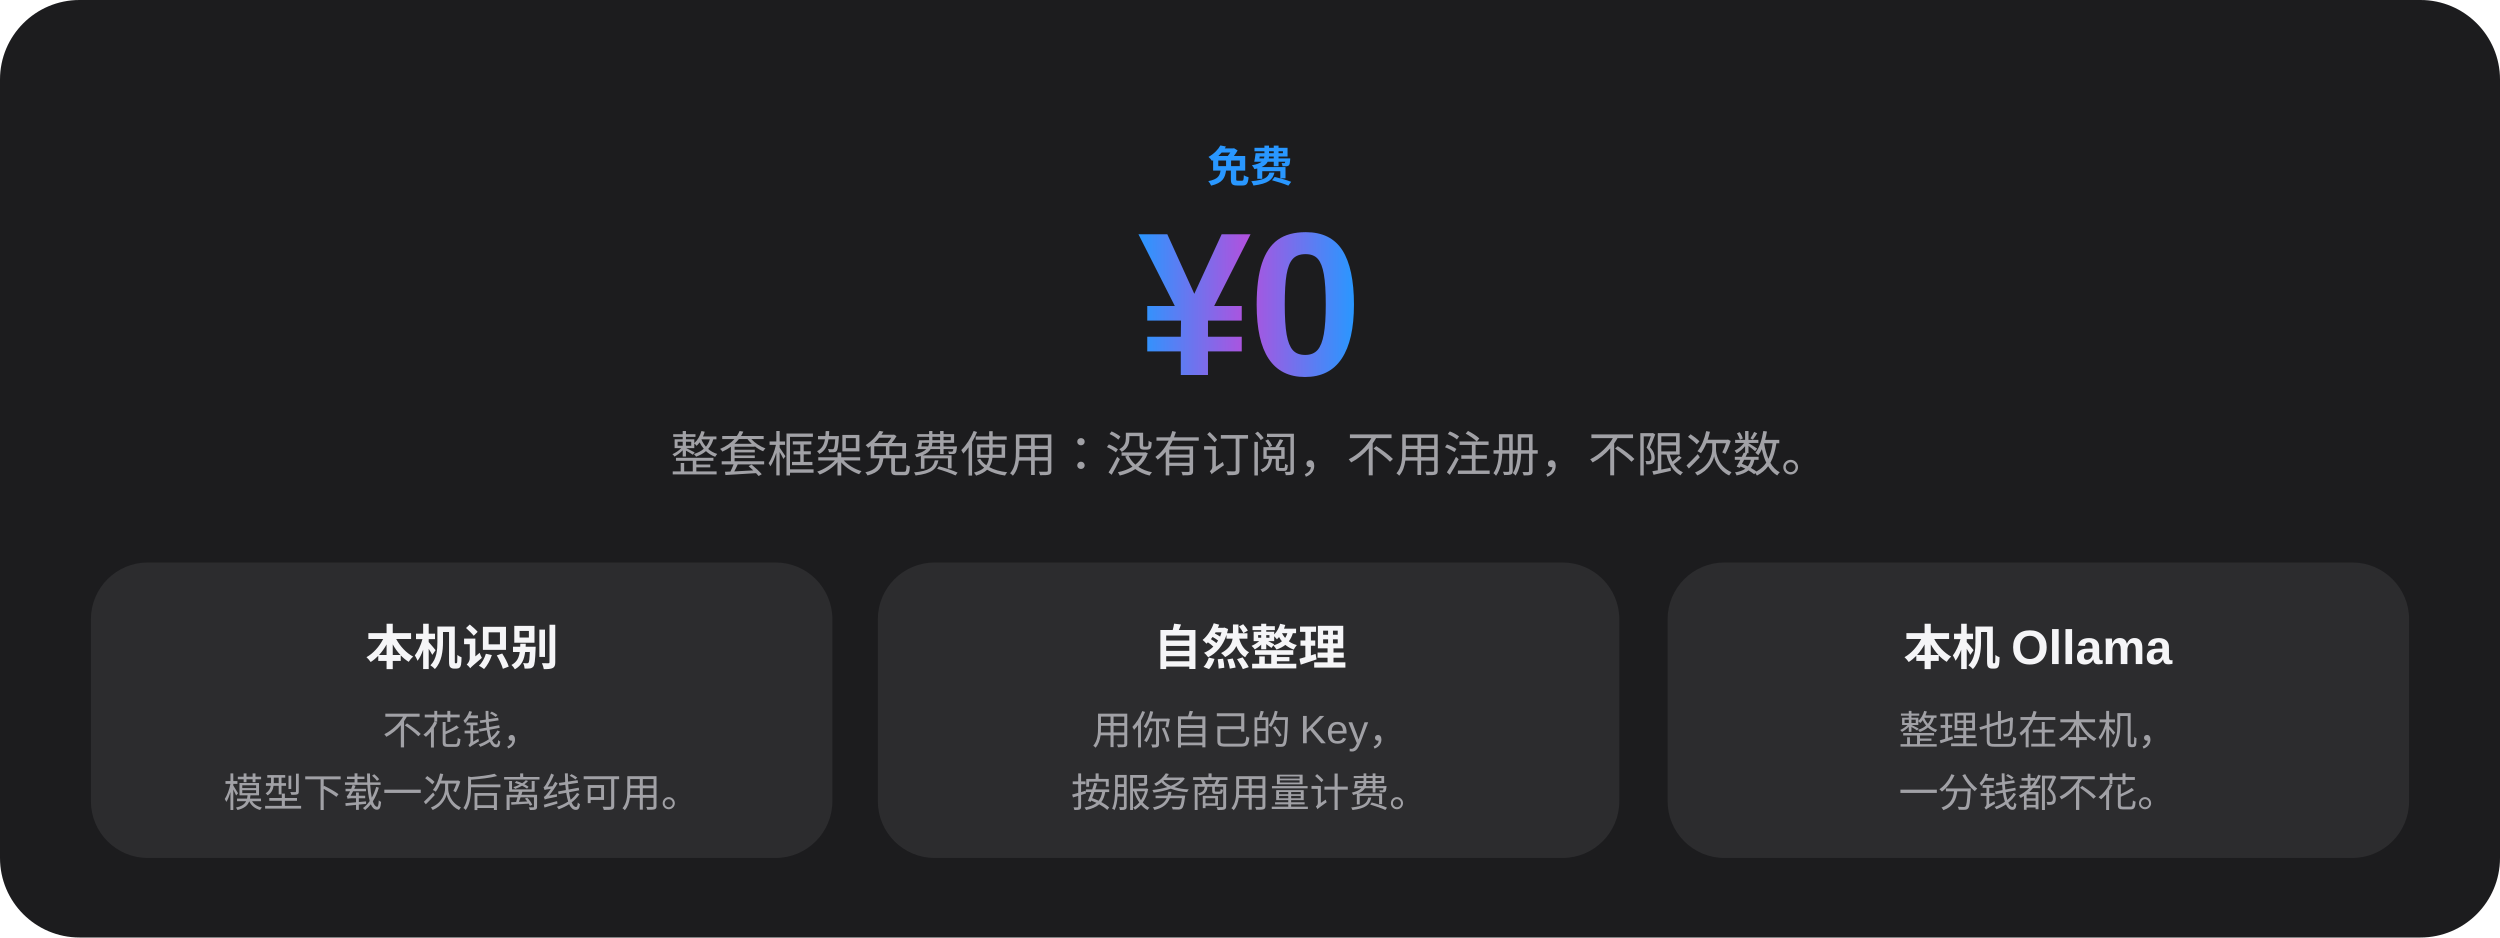
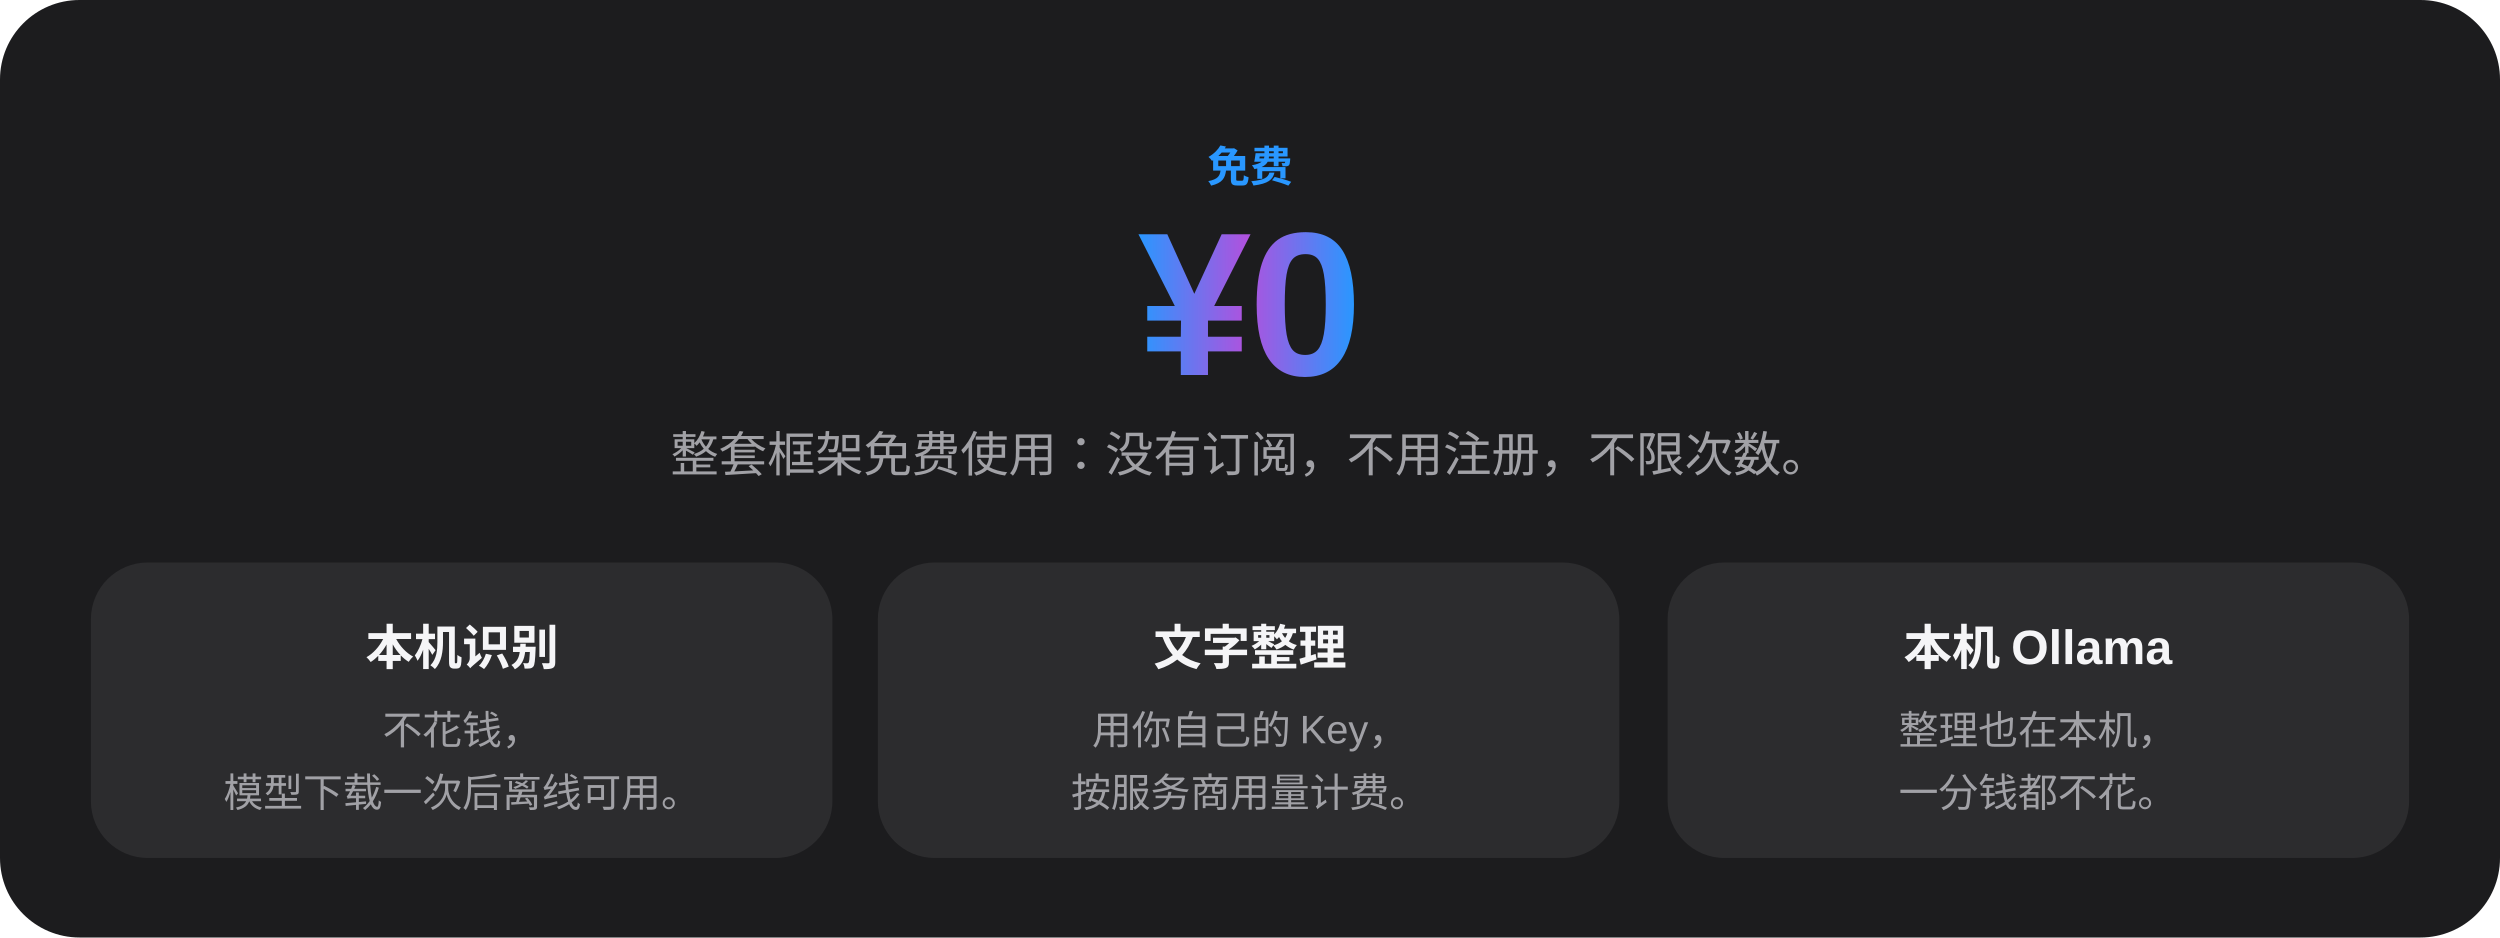
<svg xmlns="http://www.w3.org/2000/svg" width="880" height="330" viewBox="0 0 880 330" role="img" aria-label="免费：整套框架免费使用，没有订阅，不用注册，不限次数。本机识别不花钱；整理用你自己的 Key 按用量计费；用本机 Ollama 一分钱都不花。">
  <style>
text { font-family: -apple-system, BlinkMacSystemFont, 'SF Pro Display', 'SF Pro Text', 'PingFang SC', 'Hiragino Sans GB', 'Microsoft YaHei', 'Helvetica Neue', Arial, sans-serif; }
.ink { fill: #f5f5f7; } .gray { fill: #a1a1a6; } .faint { fill: #6e6e73; }
.blue { fill: #2997ff; } .green { fill: #30d158; }
.grow { transform-box: fill-box; transform-origin: center; }
.left { transform-box: fill-box; transform-origin: left center; }
@media (prefers-reduced-motion: reduce) { * { animation: none !important; } }
</style>
  <rect width="880" height="330" rx="28" fill="#1c1c1e" />
  <text x="440.0" y="64" font-size="15" font-weight="600" text-anchor="middle" class="blue">免费</text>
  <defs>
    <linearGradient id="g" x1="0" y1="0" x2="1" y2="0" gradientUnits="objectBoundingBox">
      <stop offset="0" stop-color="#2997ff" />
      <stop offset="0.5" stop-color="#af52de" />
      <stop offset="1" stop-color="#2997ff" />
      <animateTransform attributeName="gradientTransform" type="translate" values="-0.5 0; 0.5 0; -0.5 0" dur="6s" repeatCount="indefinite" />
    </linearGradient>
  </defs>
  <text x="440.0" y="132" font-size="72" font-weight="700" text-anchor="middle" fill="url(#g)" letter-spacing="-1">¥0</text>
  <text x="440.0" y="166" font-size="17" font-weight="400" text-anchor="middle" class="gray">整套框架免费使用：没有订阅，不用注册，不限次数。</text>
  <rect x="32" y="198" width="261" height="104" rx="20" fill="#2c2c2e" />
  <text x="162.667" y="234" font-size="17" font-weight="600" text-anchor="middle" class="ink">本机识别</text>
  <text x="162.667" y="262" font-size="14" font-weight="400" text-anchor="middle" class="gray">不花钱，</text>
  <text x="162.667" y="284" font-size="14" font-weight="400" text-anchor="middle" class="gray">模型下载一次后离线可用。</text>
  <rect x="309" y="198" width="261" height="104" rx="20" fill="#2c2c2e" />
-   <text x="440.0" y="234" font-size="17" font-weight="600" text-anchor="middle" class="ink">自然整理</text>
+   <text x="440.0" y="234" font-size="17" font-weight="600" text-anchor="middle" class="ink">文字整理</text>
  <text x="440.0" y="262" font-size="14" font-weight="400" text-anchor="middle" class="gray">用你自己的 Key，</text>
  <text x="440.0" y="284" font-size="14" font-weight="400" text-anchor="middle" class="gray">按服务商用量计费。</text>
  <rect x="587" y="198" width="261" height="104" rx="20" fill="#2c2c2e" />
  <text x="717.333" y="234" font-size="17" font-weight="600" text-anchor="middle" class="ink">本机 Ollama</text>
  <text x="717.333" y="262" font-size="14" font-weight="400" text-anchor="middle" class="gray">整理也在本机，</text>
  <text x="717.333" y="284" font-size="14" font-weight="400" text-anchor="middle" class="gray">一分钱都不花。</text>
</svg>
